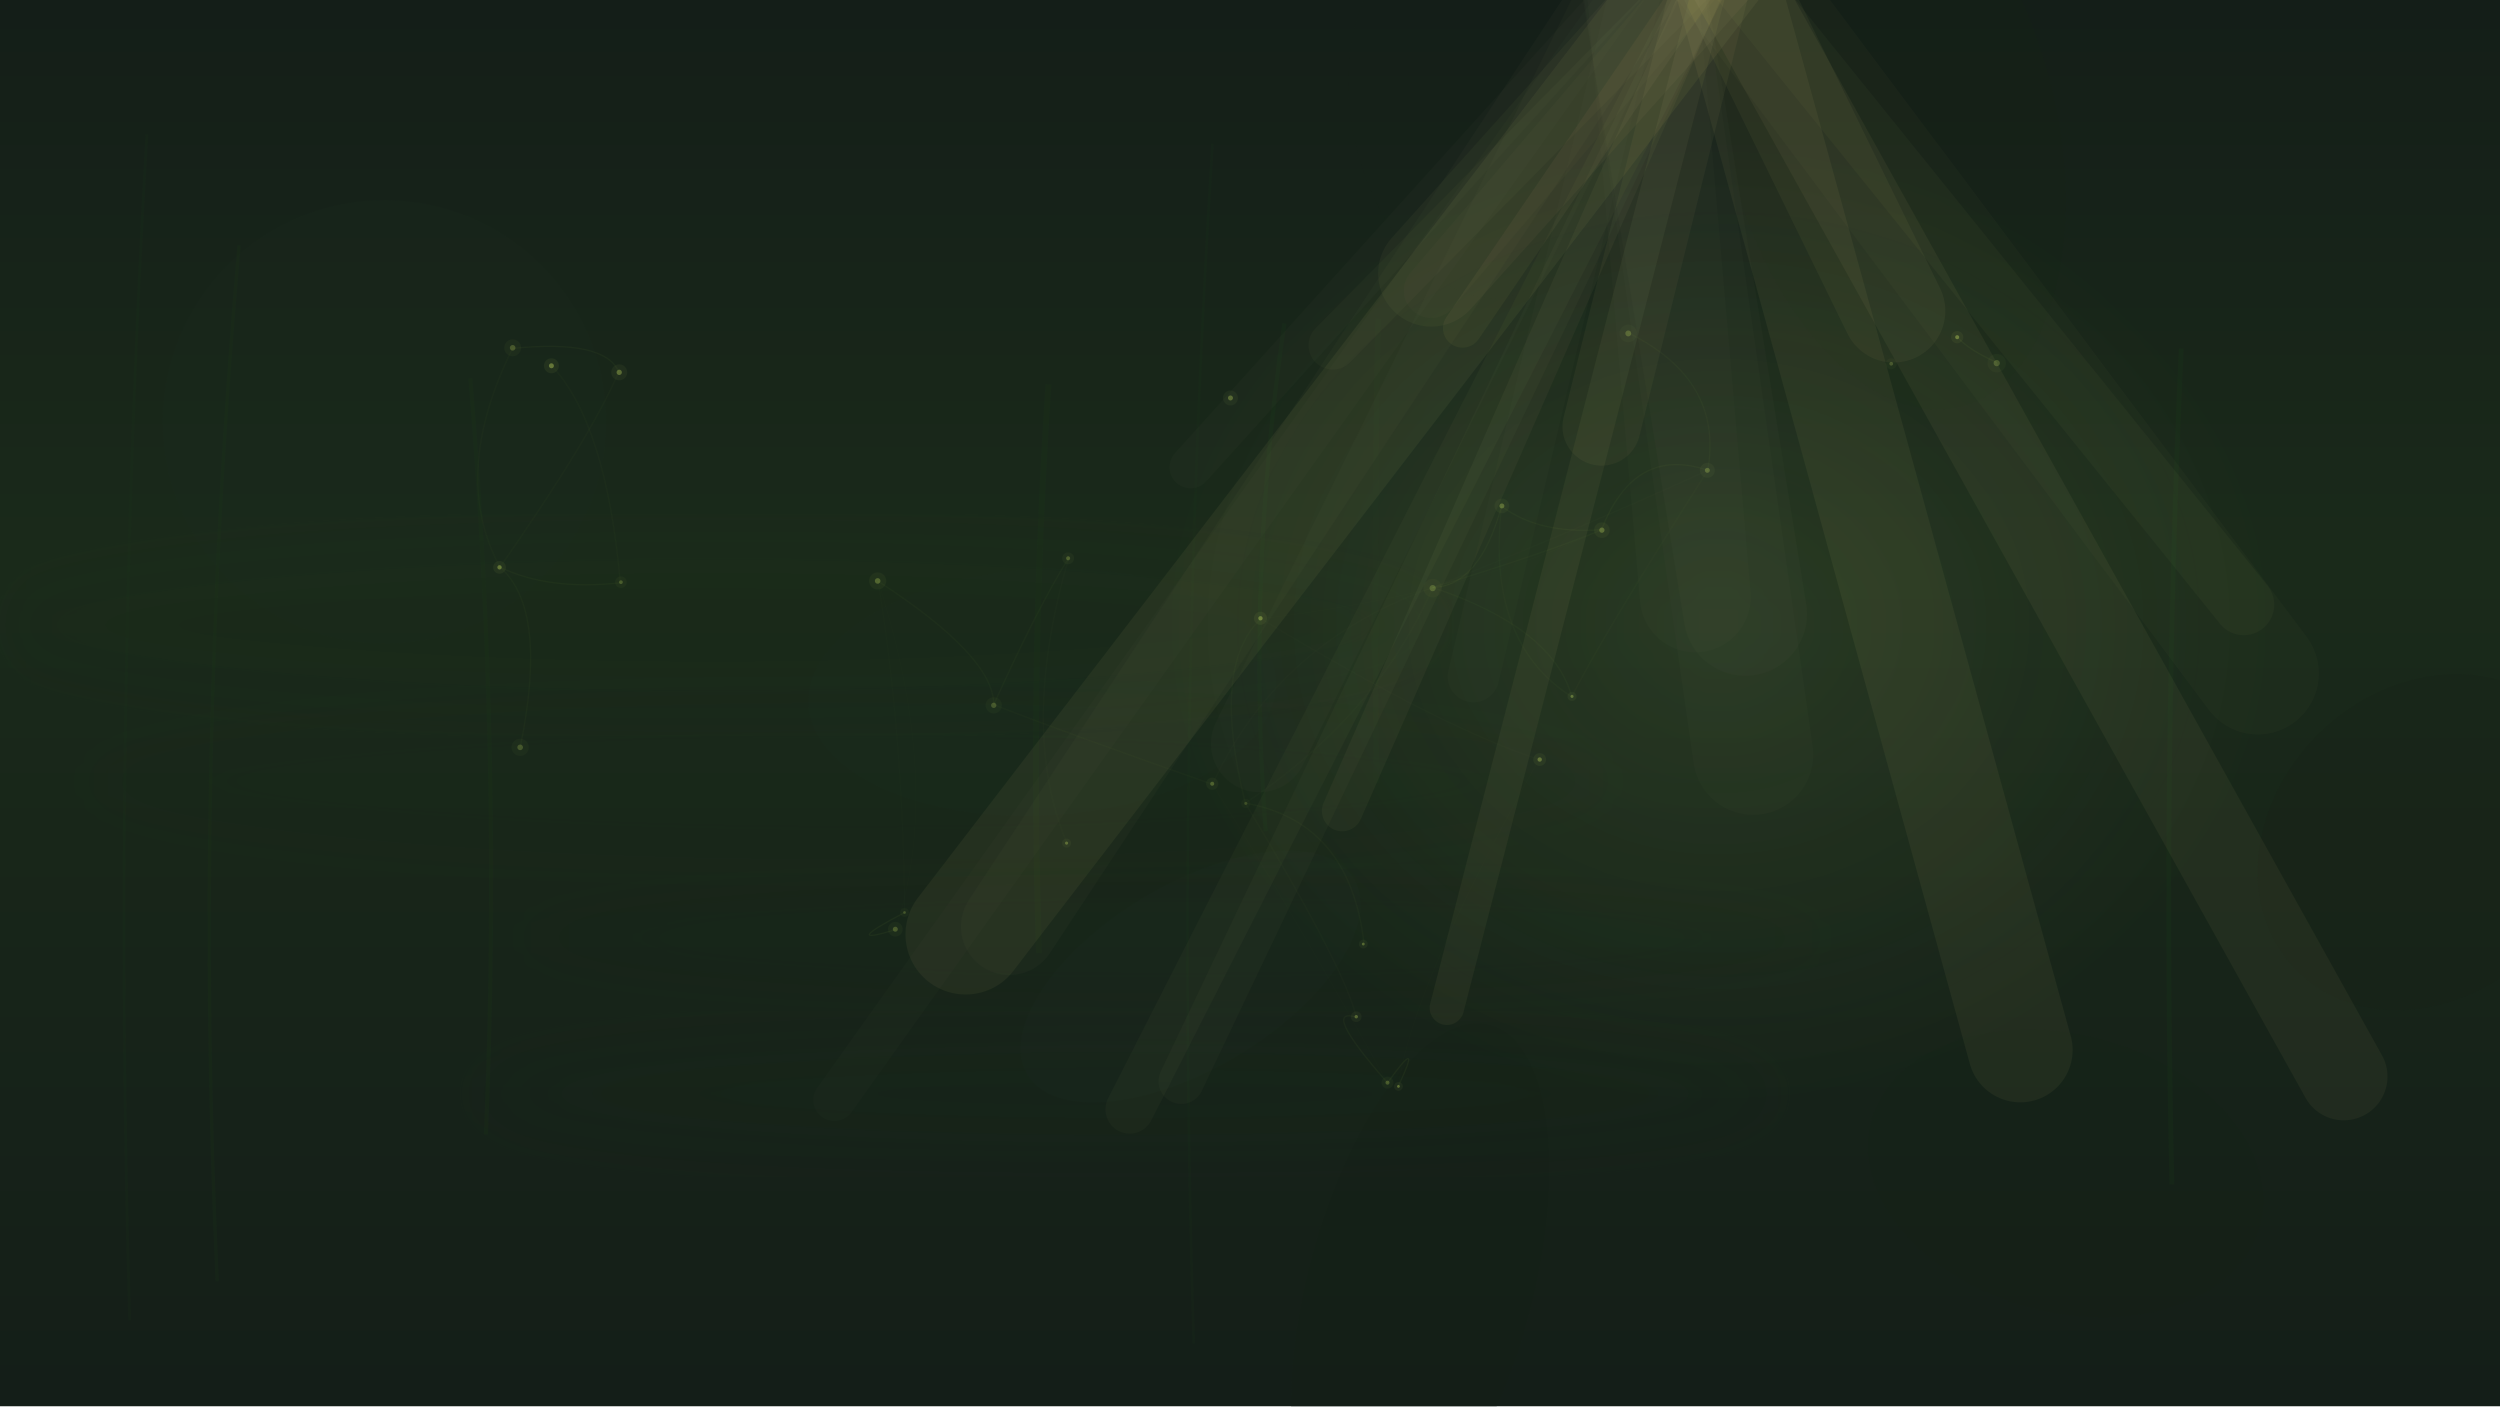
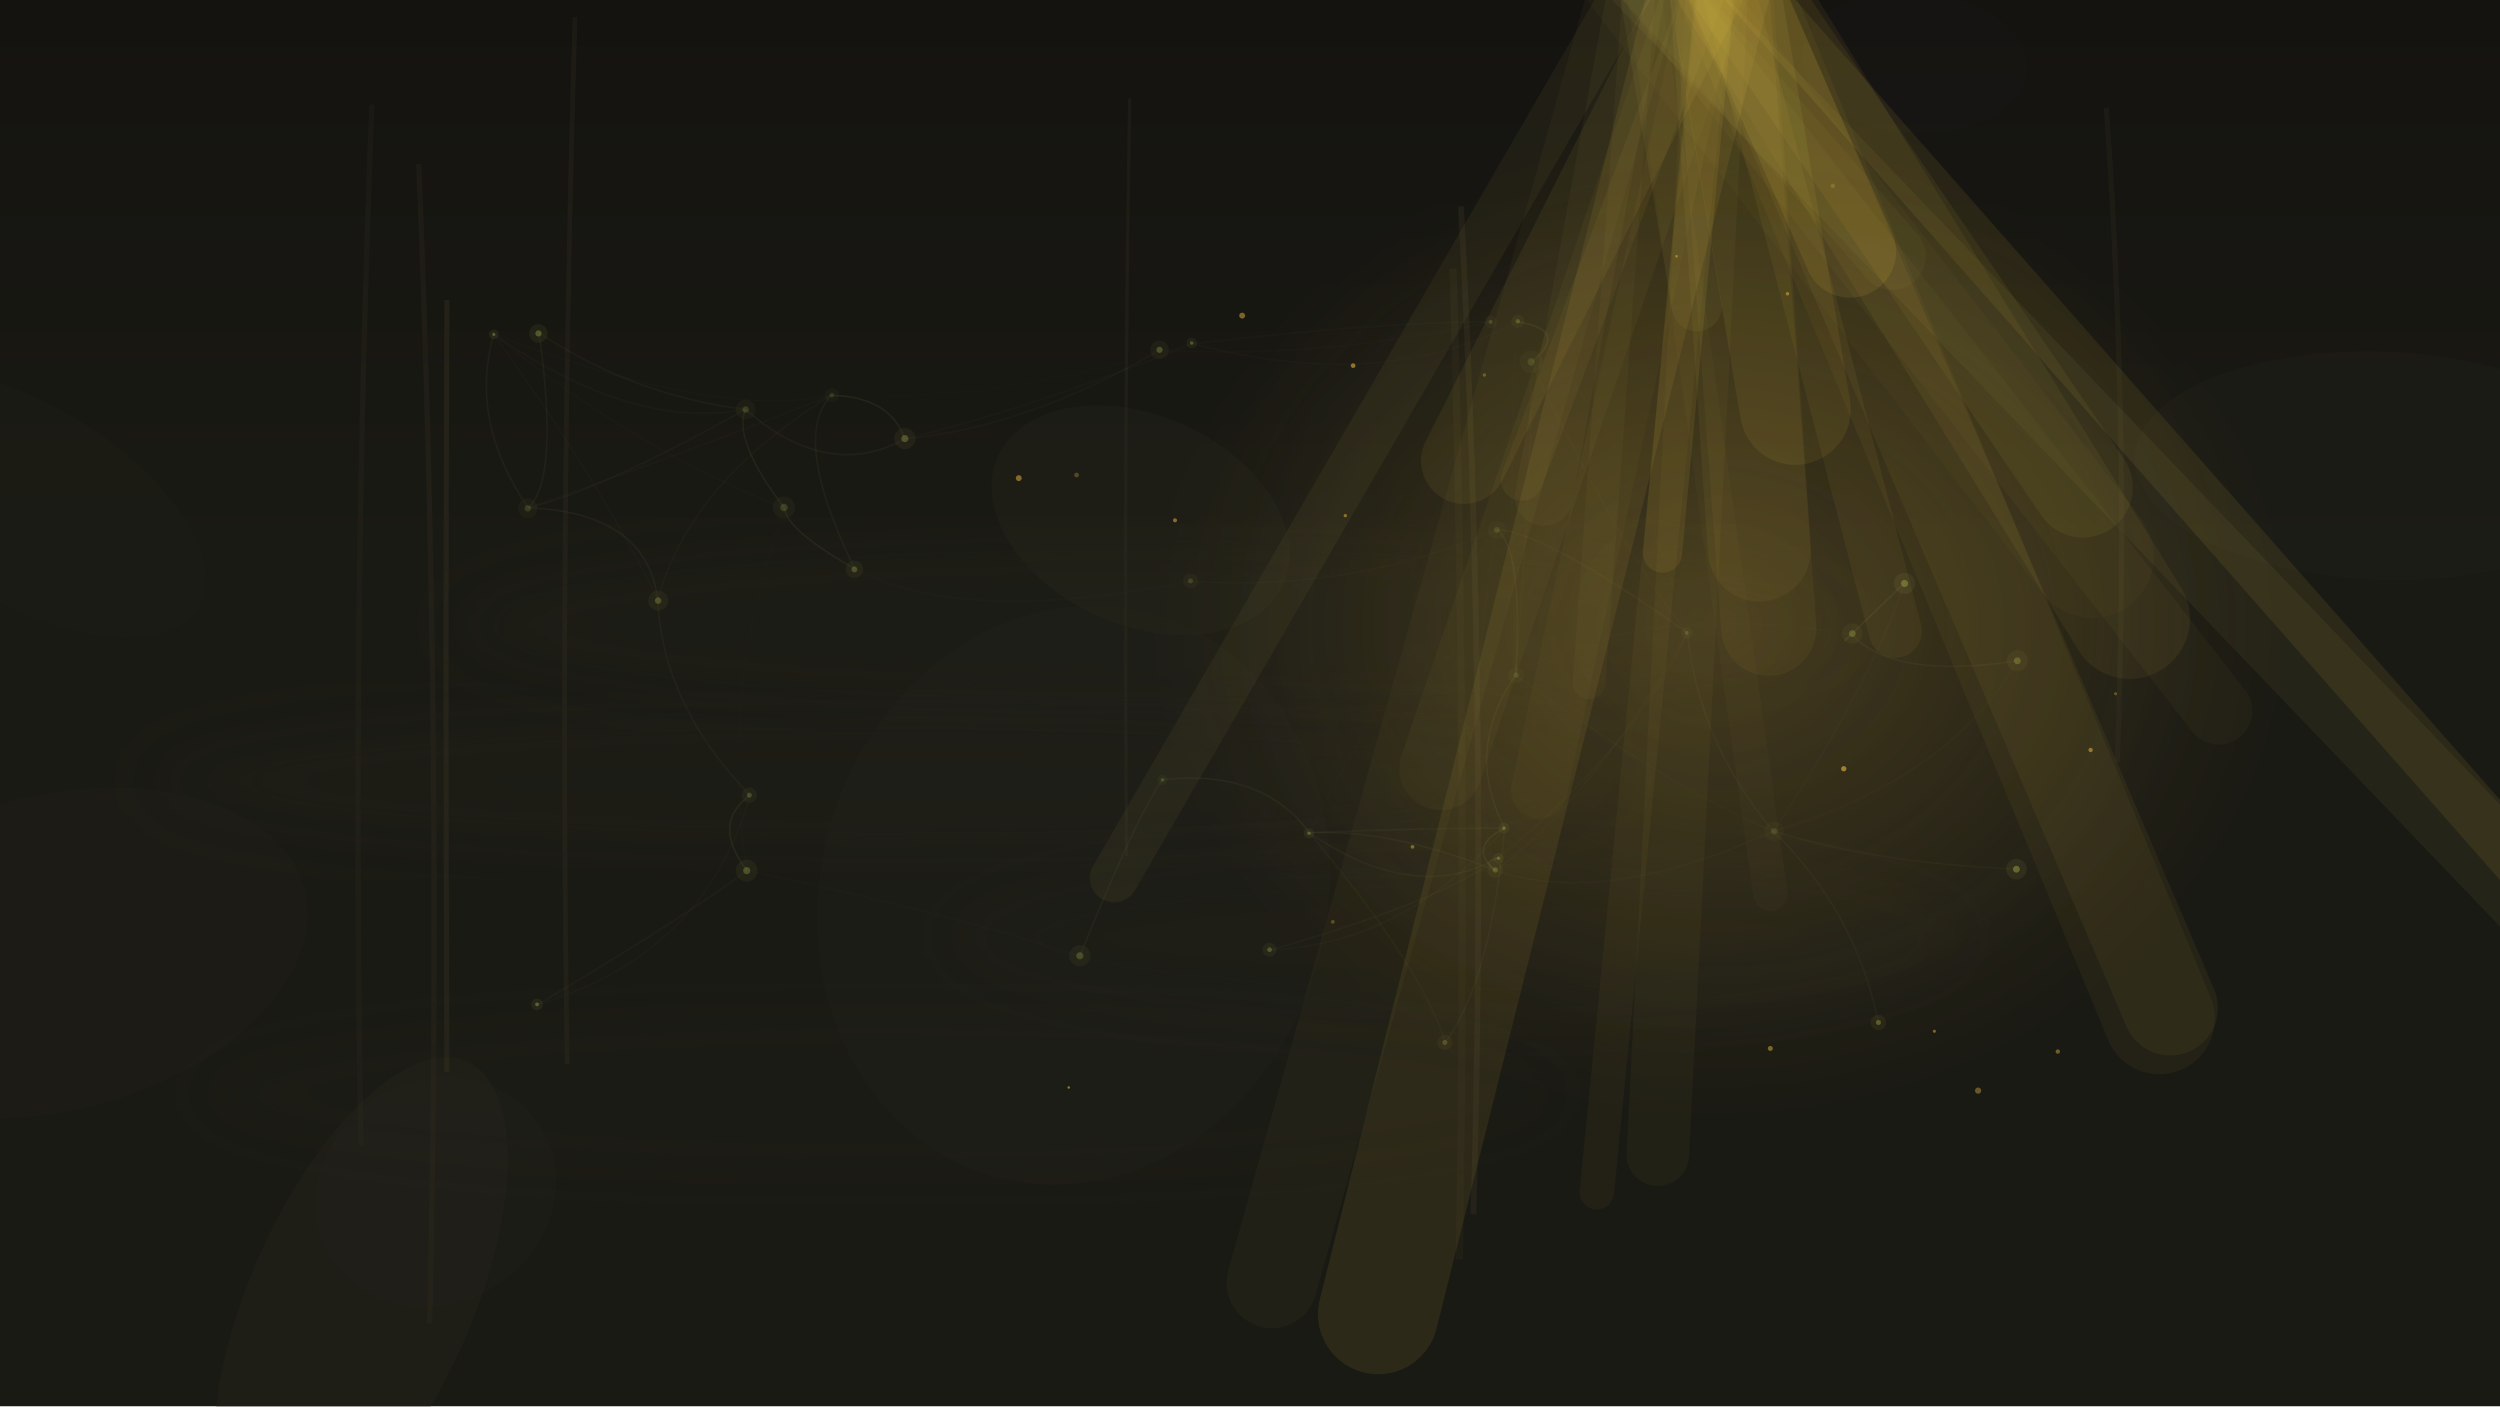
<svg xmlns="http://www.w3.org/2000/svg" viewBox="0 0 1600 900" width="1600" height="900">
  <defs>
    <linearGradient id="bg" x1="0" y1="0" x2="0" y2="1">
-       <stop offset="0%" stop-color="#141e18" />
-       <stop offset="40%" stop-color="#1a2a1a" />
-       <stop offset="100%" stop-color="#141e18" />
+       <stop offset="0%" stop-color="#141310" />
+       <stop offset="40%" stop-color="#1a1a14" />
+       <stop offset="100%" stop-color="#1a1a14" />
    </linearGradient>
    <radialGradient id="glow1" cx="50%" cy="50%" r="50%">
-       <stop offset="0%" stop-color="#c8e080" stop-opacity="0.15" />
-       <stop offset="100%" stop-color="#c8e080" stop-opacity="0" />
+       <stop offset="0%" stop-color="#e8d060" stop-opacity="0.25" />
+       <stop offset="100%" stop-color="#b89b3e" stop-opacity="0" />
    </radialGradient>
    <radialGradient id="glow2" cx="50%" cy="50%" r="50%">
-       <stop offset="0%" stop-color="#5ba8c8" stop-opacity="0.1" />
-       <stop offset="100%" stop-color="#5ba8c8" stop-opacity="0" />
+       <stop offset="0%" stop-color="#b89b3e" stop-opacity="0.2" />
+       <stop offset="100%" stop-color="#b89b3e" stop-opacity="0" />
+     </radialGradient>
+     <radialGradient id="glowGold" cx="50%" cy="50%" r="50%">
+       <stop offset="0%" stop-color="#e8b840" stop-opacity="0.3" />
+       <stop offset="100%" stop-color="#e8b840" stop-opacity="0" />
    </radialGradient>
    <filter id="blur1">
      <feGaussianBlur stdDeviation="3" />
    </filter>
    <filter id="blur2">
      <feGaussianBlur stdDeviation="8" />
    </filter>
    <filter id="blur3">
      <feGaussianBlur stdDeviation="20" />
    </filter>
  </defs>
  <rect width="1600" height="900" fill="url(#bg)" />
-   <ellipse cx="939" cy="77" rx="73" ry="116" fill="#142014" opacity="0.09" transform="rotate(346 939 77)" />
-   <ellipse cx="1210" cy="80" rx="106" ry="186" fill="#142014" opacity="0.11" transform="rotate(166 1210 80)" />
-   <ellipse cx="909" cy="823" rx="72" ry="173" fill="#142014" opacity="0.17" transform="rotate(15 909 823)" />
-   <ellipse cx="1322" cy="751" rx="89" ry="129" fill="#142014" opacity="0.12" transform="rotate(285 1322 751)" />
-   <ellipse cx="246" cy="270" rx="142" ry="142" fill="#1a2a1e" opacity="0.19" transform="rotate(321 246 270)" />
-   <ellipse cx="667" cy="443" rx="150" ry="79" fill="#1a2a1e" opacity="0.21" transform="rotate(177 667 443)" />
-   <ellipse cx="1553" cy="539" rx="98" ry="117" fill="#142014" opacity="0.23" transform="rotate(226 1553 539)" />
-   <ellipse cx="762" cy="625" rx="59" ry="122" fill="#1a2a1e" opacity="0.22" transform="rotate(59 762 625)" />
-   <path d="M94,86 Q72,466 83,845" stroke="#1a3a18" stroke-width="1.8" fill="none" opacity="0.12" />
-   <path d="M671,246 Q659,428 665,610" stroke="#1a3a18" stroke-width="3.8" fill="none" opacity="0.18" />
-   <path d="M822,207 Q798,370 810,532" stroke="#1a3a18" stroke-width="2.6" fill="none" opacity="0.21" />
-   <path d="M1396,223 Q1384,491 1390,758" stroke="#1a3a18" stroke-width="3.1" fill="none" opacity="0.20" />
-   <path d="M153,157 Q124,489 139,820" stroke="#1a3a18" stroke-width="2.1" fill="none" opacity="0.18" />
-   <path d="M776,92 Q752,476 764,860" stroke="#1a3a18" stroke-width="1.7" fill="none" opacity="0.12" />
-   <path d="M301,242 Q321,484 311,726" stroke="#1a3a18" stroke-width="2.6" fill="none" opacity="0.18" />
-   <path d="M882,204 Q879,353 881,501" stroke="#1a3a18" stroke-width="3.5" fill="none" opacity="0.11" />
-   <line x1="1100" y1="-30" x2="1436" y2="387" stroke="#e8d880" stroke-width="39" opacity="0.035" stroke-linecap="round" />
-   <line x1="1100" y1="-30" x2="1500" y2="689" stroke="#e8d880" stroke-width="56" opacity="0.051" stroke-linecap="round" />
-   <line x1="1100" y1="-30" x2="926" y2="645" stroke="#e8d880" stroke-width="22" opacity="0.053" stroke-linecap="round" />
-   <line x1="1100" y1="-30" x2="756" y2="692" stroke="#e8d880" stroke-width="29" opacity="0.029" stroke-linecap="round" />
-   <line x1="1100" y1="-30" x2="936" y2="210" stroke="#e8d880" stroke-width="25" opacity="0.048" stroke-linecap="round" />
-   <line x1="1100" y1="-30" x2="1212" y2="199" stroke="#e8d880" stroke-width="66" opacity="0.050" stroke-linecap="round" />
-   <line x1="1100" y1="-30" x2="916" y2="175" stroke="#e8d880" stroke-width="68" opacity="0.041" stroke-linecap="round" />
-   <line x1="1100" y1="-30" x2="916" y2="186" stroke="#e8d880" stroke-width="35" opacity="0.023" stroke-linecap="round" />
-   <line x1="1100" y1="-30" x2="1293" y2="672" stroke="#e8d880" stroke-width="67" opacity="0.057" stroke-linecap="round" />
-   <line x1="1100" y1="-30" x2="723" y2="710" stroke="#e8d880" stroke-width="31" opacity="0.034" stroke-linecap="round" />
-   <line x1="1100" y1="-30" x2="618" y2="598" stroke="#e8d880" stroke-width="77" opacity="0.058" stroke-linecap="round" />
-   <line x1="1100" y1="-30" x2="1025" y2="273" stroke="#e8d880" stroke-width="50" opacity="0.049" stroke-linecap="round" />
-   <line x1="1100" y1="-30" x2="859" y2="519" stroke="#e8d880" stroke-width="26" opacity="0.043" stroke-linecap="round" />
-   <line x1="1100" y1="-30" x2="853" y2="221" stroke="#e8d880" stroke-width="31" opacity="0.031" stroke-linecap="round" />
-   <line x1="1100" y1="-30" x2="1445" y2="431" stroke="#e8d880" stroke-width="78" opacity="0.024" stroke-linecap="round" />
-   <line x1="1050" y1="-20" x2="806" y2="476" stroke="#f0e8a0" stroke-width="62" opacity="0.017" stroke-linecap="round" />
-   <line x1="1050" y1="-20" x2="1122" y2="483" stroke="#f0e8a0" stroke-width="77" opacity="0.014" stroke-linecap="round" />
-   <line x1="1050" y1="-20" x2="943" y2="433" stroke="#f0e8a0" stroke-width="33" opacity="0.015" stroke-linecap="round" />
-   <line x1="1050" y1="-20" x2="534" y2="704" stroke="#f0e8a0" stroke-width="27" opacity="0.012" stroke-linecap="round" />
-   <line x1="1050" y1="-20" x2="646" y2="593" stroke="#f0e8a0" stroke-width="62" opacity="0.021" stroke-linecap="round" />
-   <line x1="1050" y1="-20" x2="762" y2="299" stroke="#f0e8a0" stroke-width="27" opacity="0.016" stroke-linecap="round" />
-   <line x1="1050" y1="-20" x2="1117" y2="393" stroke="#f0e8a0" stroke-width="79" opacity="0.019" stroke-linecap="round" />
-   <line x1="1050" y1="-20" x2="1085" y2="382" stroke="#f0e8a0" stroke-width="71" opacity="0.014" stroke-linecap="round" />
-   <ellipse cx="456" cy="400" rx="468" ry="59" fill="#1a3018" opacity="0.064" filter="url(#blur3)" />
-   <ellipse cx="543" cy="500" rx="500" ry="60" fill="#1a3018" opacity="0.035" filter="url(#blur3)" />
-   <ellipse cx="750" cy="600" rx="432" ry="43" fill="#1a3018" opacity="0.037" filter="url(#blur3)" />
-   <ellipse cx="720" cy="700" rx="418" ry="44" fill="#1a3018" opacity="0.076" filter="url(#blur3)" />
-   <path d="M1278,232 Q1260,224 1253,216" stroke="#a0c840" stroke-width="0.8" fill="none" opacity="0.053" />
-   <path d="M895,695 Q904,630 985,486" stroke="#a0c840" stroke-width="0.8" fill="none" opacity="0.005" />
-   <path d="M895,695 Q911,661 888,693" stroke="#a0c840" stroke-width="0.8" fill="none" opacity="0.058" />
-   <path d="M1025,339 Q1046,285 1093,301" stroke="#a0c840" stroke-width="0.8" fill="none" opacity="0.041" />
-   <path d="M1025,339 Q940,380 807,396" stroke="#a0c840" stroke-width="0.8" fill="none" opacity="0.006" />
-   <path d="M1025,339 Q995,352 917,376" stroke="#a0c840" stroke-width="0.8" fill="none" opacity="0.033" />
-   <path d="M1025,339 Q985,342 961,324" stroke="#a0c840" stroke-width="0.8" fill="none" opacity="0.044" />
-   <path d="M573,595 Q537,606 579,584" stroke="#a0c840" stroke-width="0.8" fill="none" opacity="0.057" />
-   <path d="M573,595 Q604,503 562,372" stroke="#a0c840" stroke-width="0.8" fill="none" opacity="0.006" />
-   <path d="M776,502 Q818,411 917,376" stroke="#a0c840" stroke-width="0.8" fill="none" opacity="0.015" />
-   <path d="M776,502 Q827,583 888,693" stroke="#a0c840" stroke-width="0.8" fill="none" opacity="0.007" />
-   <path d="M776,502 Q682,469 636,451" stroke="#a0c840" stroke-width="0.8" fill="none" opacity="0.024" />
-   <path d="M579,584 Q578,470 562,372" stroke="#a0c840" stroke-width="0.8" fill="none" opacity="0.009" />
-   <path d="M579,584 Q607,450 684,357" stroke="#a0c840" stroke-width="0.8" fill="none" opacity="0.000" />
-   <path d="M797,514 Q775,426 807,396" stroke="#a0c840" stroke-width="0.8" fill="none" opacity="0.031" />
-   <path d="M797,514 Q881,458 917,376" stroke="#a0c840" stroke-width="0.8" fill="none" opacity="0.016" />
-   <path d="M797,514 Q861,620 868,651" stroke="#a0c840" stroke-width="0.8" fill="none" opacity="0.023" />
-   <path d="M797,514 Q864,526 873,604" stroke="#a0c840" stroke-width="0.8" fill="none" opacity="0.032" />
-   <path d="M353,234 Q388,271 397,373" stroke="#a0c840" stroke-width="0.8" fill="none" opacity="0.025" />
-   <path d="M683,540 Q652,467 684,357" stroke="#a0c840" stroke-width="0.8" fill="none" opacity="0.016" />
-   <path d="M396,238 Q395,337 333,478" stroke="#a0c840" stroke-width="0.8" fill="none" opacity="0.000" />
-   <path d="M396,238 Q387,217 328,223" stroke="#a0c840" stroke-width="0.8" fill="none" opacity="0.043" />
-   <path d="M396,238 Q378,280 320,363" stroke="#a0c840" stroke-width="0.8" fill="none" opacity="0.025" />
-   <path d="M1093,301 Q1023,411 1006,446" stroke="#a0c840" stroke-width="0.8" fill="none" opacity="0.020" />
-   <path d="M1093,301 Q1012,338 917,376" stroke="#a0c840" stroke-width="0.8" fill="none" opacity="0.014" />
-   <path d="M1093,301 Q1103,243 1042,213" stroke="#a0c840" stroke-width="0.8" fill="none" opacity="0.036" />
-   <path d="M562,372 Q458,393 320,363" stroke="#a0c840" stroke-width="0.8" fill="none" opacity="0.002" />
-   <path d="M562,372 Q636,420 636,451" stroke="#a0c840" stroke-width="0.8" fill="none" opacity="0.034" />
-   <path d="M684,357 Q664,389 636,451" stroke="#a0c840" stroke-width="0.8" fill="none" opacity="0.035" />
-   <path d="M333,478 Q351,390 320,363" stroke="#a0c840" stroke-width="0.8" fill="none" opacity="0.032" />
-   <path d="M1006,446 Q994,402 917,376" stroke="#a0c840" stroke-width="0.8" fill="none" opacity="0.033" />
-   <path d="M1006,446 Q951,411 961,324" stroke="#a0c840" stroke-width="0.8" fill="none" opacity="0.029" />
-   <path d="M1006,446 Q914,579 868,651" stroke="#a0c840" stroke-width="0.8" fill="none" opacity="0.001" />
-   <path d="M985,486 Q925,467 807,396" stroke="#a0c840" stroke-width="0.8" fill="none" opacity="0.012" />
-   <path d="M917,376 Q947,375 961,324" stroke="#a0c840" stroke-width="0.8" fill="none" opacity="0.043" />
-   <path d="M328,223 Q288,304 320,363" stroke="#a0c840" stroke-width="0.8" fill="none" opacity="0.026" />
-   <path d="M397,373 Q351,378 320,363" stroke="#a0c840" stroke-width="0.8" fill="none" opacity="0.041" />
-   <path d="M868,651 Q845,644 888,693" stroke="#a0c840" stroke-width="0.8" fill="none" opacity="0.049" />
-   <circle cx="1277.9" cy="232.4" r="2.0" fill="#c8e060" opacity="0.23" />
-   <circle cx="1277.9" cy="232.4" r="5.9" fill="#c8e060" opacity="0.035" />
-   <circle cx="895.0" cy="695.3" r="0.9" fill="#c8e060" opacity="0.36" />
-   <circle cx="895.0" cy="695.3" r="2.8" fill="#c8e060" opacity="0.054" />
-   <circle cx="1025.2" cy="339.3" r="1.7" fill="#c8e060" opacity="0.30" />
-   <circle cx="1025.2" cy="339.3" r="5.0" fill="#c8e060" opacity="0.044" />
-   <circle cx="573.0" cy="594.7" r="1.6" fill="#c8e060" opacity="0.25" />
-   <circle cx="573.0" cy="594.7" r="4.7" fill="#c8e060" opacity="0.038" />
-   <circle cx="775.8" cy="501.6" r="1.3" fill="#c8e060" opacity="0.27" />
-   <circle cx="775.8" cy="501.6" r="3.9" fill="#c8e060" opacity="0.041" />
-   <circle cx="578.9" cy="584.0" r="0.9" fill="#c8e060" opacity="0.21" />
-   <circle cx="578.9" cy="584.0" r="2.8" fill="#c8e060" opacity="0.032" />
-   <circle cx="797.3" cy="514.2" r="1.0" fill="#c8e060" opacity="0.17" />
-   <circle cx="797.3" cy="514.2" r="2.9" fill="#c8e060" opacity="0.026" />
-   <circle cx="352.9" cy="234.1" r="1.6" fill="#c8e060" opacity="0.39" />
-   <circle cx="352.9" cy="234.1" r="4.8" fill="#c8e060" opacity="0.059" />
-   <circle cx="682.6" cy="539.6" r="1.0" fill="#c8e060" opacity="0.31" />
-   <circle cx="682.6" cy="539.6" r="2.9" fill="#c8e060" opacity="0.046" />
-   <circle cx="396.3" cy="238.3" r="1.7" fill="#c8e060" opacity="0.34" />
-   <circle cx="396.3" cy="238.3" r="5.1" fill="#c8e060" opacity="0.051" />
-   <circle cx="1092.7" cy="301.0" r="1.6" fill="#c8e060" opacity="0.27" />
-   <circle cx="1092.7" cy="301.0" r="4.8" fill="#c8e060" opacity="0.041" />
-   <circle cx="561.7" cy="371.8" r="1.8" fill="#c8e060" opacity="0.29" />
-   <circle cx="561.7" cy="371.8" r="5.5" fill="#c8e060" opacity="0.043" />
-   <circle cx="1252.6" cy="215.8" r="1.3" fill="#c8e060" opacity="0.38" />
-   <circle cx="1252.6" cy="215.8" r="3.9" fill="#c8e060" opacity="0.057" />
-   <circle cx="683.6" cy="357.3" r="1.3" fill="#c8e060" opacity="0.26" />
-   <circle cx="683.6" cy="357.3" r="3.8" fill="#c8e060" opacity="0.040" />
-   <circle cx="332.9" cy="478.3" r="1.8" fill="#c8e060" opacity="0.23" />
-   <circle cx="332.9" cy="478.3" r="5.5" fill="#c8e060" opacity="0.034" />
-   <circle cx="1006.1" cy="445.7" r="1.0" fill="#c8e060" opacity="0.33" />
-   <circle cx="1006.1" cy="445.7" r="2.9" fill="#c8e060" opacity="0.049" />
-   <circle cx="787.5" cy="254.7" r="1.6" fill="#c8e060" opacity="0.32" />
-   <circle cx="787.5" cy="254.7" r="4.8" fill="#c8e060" opacity="0.047" />
-   <circle cx="985.4" cy="486.1" r="1.4" fill="#c8e060" opacity="0.36" />
-   <circle cx="985.4" cy="486.1" r="4.1" fill="#c8e060" opacity="0.055" />
-   <circle cx="806.7" cy="395.7" r="1.4" fill="#c8e060" opacity="0.39" />
-   <circle cx="806.7" cy="395.7" r="4.2" fill="#c8e060" opacity="0.059" />
-   <circle cx="916.9" cy="376.4" r="2.0" fill="#c8e060" opacity="0.23" />
-   <circle cx="916.9" cy="376.4" r="5.9" fill="#c8e060" opacity="0.035" />
-   <circle cx="328.1" cy="222.6" r="1.8" fill="#c8e060" opacity="0.24" />
-   <circle cx="328.1" cy="222.6" r="5.4" fill="#c8e060" opacity="0.036" />
-   <circle cx="1042.1" cy="213.4" r="1.9" fill="#c8e060" opacity="0.24" />
-   <circle cx="1042.1" cy="213.4" r="5.6" fill="#c8e060" opacity="0.035" />
-   <circle cx="397.4" cy="372.6" r="1.2" fill="#c8e060" opacity="0.24" />
-   <circle cx="397.4" cy="372.6" r="3.7" fill="#c8e060" opacity="0.036" />
-   <circle cx="961.2" cy="323.8" r="1.6" fill="#c8e060" opacity="0.30" />
-   <circle cx="961.2" cy="323.8" r="4.7" fill="#c8e060" opacity="0.045" />
-   <circle cx="1210.4" cy="232.8" r="1.2" fill="#c8e060" opacity="0.23" />
-   <circle cx="1210.4" cy="232.8" r="3.5" fill="#c8e060" opacity="0.035" />
-   <circle cx="319.7" cy="363.1" r="1.4" fill="#c8e060" opacity="0.37" />
-   <circle cx="319.7" cy="363.1" r="4.1" fill="#c8e060" opacity="0.055" />
-   <circle cx="868.0" cy="650.7" r="1.1" fill="#c8e060" opacity="0.32" />
-   <circle cx="868.0" cy="650.7" r="3.4" fill="#c8e060" opacity="0.049" />
-   <circle cx="888.0" cy="692.9" r="1.3" fill="#c8e060" opacity="0.25" />
-   <circle cx="888.0" cy="692.9" r="3.8" fill="#c8e060" opacity="0.037" />
-   <circle cx="872.5" cy="604.2" r="0.9" fill="#c8e060" opacity="0.32" />
-   <circle cx="872.5" cy="604.2" r="2.8" fill="#c8e060" opacity="0.048" />
-   <circle cx="636.0" cy="451.4" r="1.7" fill="#c8e060" opacity="0.23" />
-   <circle cx="636.0" cy="451.4" r="5.2" fill="#c8e060" opacity="0.035" />
-   <ellipse cx="1100" cy="400" rx="350" ry="300" fill="url(#glow1)" filter="url(#blur3)" opacity="0.6" />
+   <ellipse cx="1524" cy="298" rx="158" ry="73" fill="#22201a" opacity="0.27" transform="rotate(2 1524 298)" />
+   <ellipse cx="16" cy="322" rx="129" ry="63" fill="#28261e" opacity="0.14" transform="rotate(211 16 322)" />
+   <ellipse cx="1225" cy="40" rx="45" ry="72" fill="#22201a" opacity="0.14" transform="rotate(94 1225 40)" />
+   <ellipse cx="279" cy="763" rx="79" ry="71" fill="#22201a" opacity="0.27" transform="rotate(328 279 763)" />
+   <ellipse cx="34" cy="610" rx="101" ry="166" fill="#22201a" opacity="0.17" transform="rotate(76 34 610)" />
+   <ellipse cx="730" cy="333" rx="100" ry="67" fill="#28261e" opacity="0.28" transform="rotate(24 730 333)" />
+   <ellipse cx="231" cy="832" rx="167" ry="71" fill="#28261e" opacity="0.24" transform="rotate(114 231 832)" />
+   <ellipse cx="687" cy="573" rx="187" ry="162" fill="#22201a" opacity="0.27" transform="rotate(106 687 573)" />
+   <path d="M238,67 Q225,400 231,733" stroke="#3a3422" stroke-width="3.3" fill="none" opacity="0.18" />
+   <path d="M935,132 Q952,455 943,777" stroke="#3a3422" stroke-width="3.7" fill="none" opacity="0.31" />
+   <path d="M268,105 Q283,476 275,847" stroke="#3a3422" stroke-width="3.3" fill="none" opacity="0.22" />
+   <path d="M286,192 Q285,439 286,686" stroke="#3a3422" stroke-width="3.2" fill="none" opacity="0.34" />
+   <path d="M930,172 Q939,489 934,806" stroke="#3a3422" stroke-width="4.6" fill="none" opacity="0.19" />
+   <path d="M723,63 Q719,306 721,548" stroke="#3a3422" stroke-width="2.1" fill="none" opacity="0.23" />
+   <path d="M1348,69 Q1363,278 1355,488" stroke="#3a3422" stroke-width="3.3" fill="none" opacity="0.21" />
+   <path d="M368,11 Q358,346 363,681" stroke="#3a3422" stroke-width="3.0" fill="none" opacity="0.24" />
+   <line x1="1100" y1="-30" x2="985" y2="506" stroke="#e8c040" stroke-width="36" opacity="0.037" stroke-linecap="round" />
+   <line x1="1100" y1="-30" x2="1064" y2="354" stroke="#e8c040" stroke-width="25" opacity="0.098" stroke-linecap="round" />
+   <line x1="1100" y1="-30" x2="922" y2="492" stroke="#e8c040" stroke-width="53" opacity="0.040" stroke-linecap="round" />
+   <line x1="1100" y1="-30" x2="974" y2="307" stroke="#e8c040" stroke-width="27" opacity="0.060" stroke-linecap="round" />
+   <line x1="1100" y1="-30" x2="1132" y2="402" stroke="#e8c040" stroke-width="61" opacity="0.053" stroke-linecap="round" />
+   <line x1="1100" y1="-30" x2="1382" y2="652" stroke="#e8c040" stroke-width="71" opacity="0.048" stroke-linecap="round" />
+   <line x1="1100" y1="-30" x2="1149" y2="262" stroke="#e8c040" stroke-width="71" opacity="0.085" stroke-linecap="round" />
+   <line x1="1100" y1="-30" x2="1126" y2="352" stroke="#e8c040" stroke-width="66" opacity="0.055" stroke-linecap="round" />
+   <line x1="1100" y1="-30" x2="882" y2="841" stroke="#e8c040" stroke-width="77" opacity="0.093" stroke-linecap="round" />
+   <line x1="1100" y1="-30" x2="1184" y2="161" stroke="#e8c040" stroke-width="59" opacity="0.104" stroke-linecap="round" />
+   <line x1="1100" y1="-30" x2="1633" y2="575" stroke="#e8c040" stroke-width="34" opacity="0.086" stroke-linecap="round" />
+   <line x1="1100" y1="-30" x2="937" y2="295" stroke="#e8c040" stroke-width="55" opacity="0.074" stroke-linecap="round" />
+   <line x1="1100" y1="-30" x2="1061" y2="739" stroke="#e8c040" stroke-width="40" opacity="0.041" stroke-linecap="round" />
+   <line x1="1100" y1="-30" x2="1363" y2="396" stroke="#e8c040" stroke-width="77" opacity="0.064" stroke-linecap="round" />
+   <line x1="1100" y1="-30" x2="1022" y2="763" stroke="#e8c040" stroke-width="22" opacity="0.045" stroke-linecap="round" />
+   <line x1="1100" y1="-30" x2="1333" y2="312" stroke="#e8c040" stroke-width="64" opacity="0.070" stroke-linecap="round" />
+   <line x1="1100" y1="-30" x2="1213" y2="404" stroke="#e8c040" stroke-width="34" opacity="0.065" stroke-linecap="round" />
+   <line x1="1100" y1="-30" x2="1389" y2="645" stroke="#e8c040" stroke-width="61" opacity="0.056" stroke-linecap="round" />
+   <line x1="1050" y1="-20" x2="1133" y2="572" stroke="#f0d860" stroke-width="22" opacity="0.026" stroke-linecap="round" />
+   <line x1="1050" y1="-20" x2="1670" y2="627" stroke="#f0d860" stroke-width="54" opacity="0.052" stroke-linecap="round" />
+   <line x1="1050" y1="-20" x2="1420" y2="455" stroke="#f0d860" stroke-width="43" opacity="0.035" stroke-linecap="round" />
+   <line x1="1050" y1="-20" x2="1211" y2="164" stroke="#f0d860" stroke-width="43" opacity="0.039" stroke-linecap="round" />
+   <line x1="1050" y1="-20" x2="814" y2="821" stroke="#f0d860" stroke-width="58" opacity="0.032" stroke-linecap="round" />
+   <line x1="1050" y1="-20" x2="713" y2="562" stroke="#f0d860" stroke-width="31" opacity="0.053" stroke-linecap="round" />
+   <line x1="1050" y1="-20" x2="1086" y2="196" stroke="#f0d860" stroke-width="32" opacity="0.056" stroke-linecap="round" />
+   <line x1="1050" y1="-20" x2="988" y2="318" stroke="#f0d860" stroke-width="37" opacity="0.041" stroke-linecap="round" />
+   <line x1="1050" y1="-20" x2="1017" y2="437" stroke="#f0d860" stroke-width="21" opacity="0.033" stroke-linecap="round" />
+   <line x1="1050" y1="-20" x2="1339" y2="356" stroke="#f0d860" stroke-width="79" opacity="0.025" stroke-linecap="round" />
+   <ellipse cx="735" cy="400" rx="449" ry="56" fill="#302e22" opacity="0.113" filter="url(#blur3)" />
+   <ellipse cx="565" cy="500" rx="474" ry="52" fill="#302e22" opacity="0.107" filter="url(#blur3)" />
+   <ellipse cx="932" cy="600" rx="332" ry="63" fill="#302e22" opacity="0.072" filter="url(#blur3)" />
+   <ellipse cx="562" cy="700" rx="443" ry="58" fill="#302e22" opacity="0.064" filter="url(#blur3)" />
+   <path d="M1291,423 Q1214,525 1202,654" stroke="#9a9850" stroke-width="1" fill="none" opacity="0.001" />
+   <path d="M1291,423 Q1247,499 1135,532" stroke="#9a9850" stroke-width="1" fill="none" opacity="0.029" />
+   <path d="M1291,423 Q1212,435 1185,406" stroke="#9a9850" stroke-width="1" fill="none" opacity="0.069" />
+   <path d="M547,364 Q616,401 762,372" stroke="#9a9850" stroke-width="1" fill="none" opacity="0.017" />
+   <path d="M547,364 Q607,452 744,499" stroke="#9a9850" stroke-width="1" fill="none" opacity="0.005" />
+   <path d="M547,364 Q503,339 502,325" stroke="#9a9850" stroke-width="1" fill="none" opacity="0.091" />
+   <path d="M547,364 Q506,280 532,253" stroke="#9a9850" stroke-width="1" fill="none" opacity="0.066" />
+   <path d="M763,220 Q661,261 579,281" stroke="#9a9850" stroke-width="1" fill="none" opacity="0.027" />
+   <path d="M763,220 Q885,252 971,206" stroke="#9a9850" stroke-width="1" fill="none" opacity="0.020" />
+   <path d="M763,220 Q633,259 532,253" stroke="#9a9850" stroke-width="1" fill="none" opacity="0.008" />
+   <path d="M763,220 Q882,206 954,206" stroke="#9a9850" stroke-width="1" fill="none" opacity="0.028" />
+   <path d="M1219,373 Q1196,440 1135,532" stroke="#9a9850" stroke-width="1" fill="none" opacity="0.034" />
+   <path d="M1219,373 Q1167,423 1185,406" stroke="#9a9850" stroke-width="1" fill="none" opacity="0.098" />
+   <path d="M691,612 Q614,586 478,557" stroke="#9a9850" stroke-width="1" fill="none" opacity="0.014" />
+   <path d="M691,612 Q728,521 744,499" stroke="#9a9850" stroke-width="1" fill="none" opacity="0.060" />
+   <path d="M480,509 Q451,611 344,643" stroke="#9a9850" stroke-width="1" fill="none" opacity="0.028" />
+   <path d="M480,509 Q424,451 421,384" stroke="#9a9850" stroke-width="1" fill="none" opacity="0.054" />
+   <path d="M480,509 Q530,389 579,281" stroke="#9a9850" stroke-width="1" fill="none" opacity="0.000" />
+   <path d="M480,509 Q455,527 478,557" stroke="#9a9850" stroke-width="1" fill="none" opacity="0.097" />
+   <path d="M959,549 Q905,579 838,533" stroke="#9a9850" stroke-width="1" fill="none" opacity="0.061" />
+   <path d="M959,549 Q1048,476 1080,405" stroke="#9a9850" stroke-width="1" fill="none" opacity="0.030" />
+   <path d="M959,549 Q948,551 957,557" stroke="#9a9850" stroke-width="1" fill="none" opacity="0.116" />
+   <path d="M959,549 Q922,577 813,608" stroke="#9a9850" stroke-width="1" fill="none" opacity="0.044" />
+   <path d="M344,643 Q443,584 478,557" stroke="#9a9850" stroke-width="1" fill="none" opacity="0.044" />
+   <path d="M838,533 Q888,530 957,557" stroke="#9a9850" stroke-width="1" fill="none" opacity="0.062" />
+   <path d="M838,533 Q905,530 963,530" stroke="#9a9850" stroke-width="1" fill="none" opacity="0.060" />
+   <path d="M838,533 Q808,492 744,499" stroke="#9a9850" stroke-width="1" fill="none" opacity="0.072" />
+   <path d="M838,533 Q910,619 925,667" stroke="#9a9850" stroke-width="1" fill="none" opacity="0.043" />
+   <path d="M838,533 Q890,430 958,339" stroke="#9a9850" stroke-width="1" fill="none" opacity="0.010" />
+   <path d="M1202,654 Q1188,584 1135,532" stroke="#9a9850" stroke-width="1" fill="none" opacity="0.053" />
+   <path d="M1202,654 Q1233,496 1185,406" stroke="#9a9850" stroke-width="1" fill="none" opacity="0.000" />
+   <path d="M421,384 Q414,328 338,325" stroke="#9a9850" stroke-width="1" fill="none" opacity="0.071" />
+   <path d="M421,384 Q385,310 316,214" stroke="#9a9850" stroke-width="1" fill="none" opacity="0.024" />
+   <path d="M421,384 Q441,309 532,253" stroke="#9a9850" stroke-width="1" fill="none" opacity="0.037" />
+   <path d="M1080,405 Q1016,515 957,557" stroke="#9a9850" stroke-width="1" fill="none" opacity="0.026" />
+   <path d="M1080,405 Q1042,268 971,206" stroke="#9a9850" stroke-width="1" fill="none" opacity="0.011" />
+   <path d="M1080,405 Q1038,354 980,232" stroke="#9a9850" stroke-width="1" fill="none" opacity="0.024" />
+   <path d="M1080,405 Q1087,475 1135,532" stroke="#9a9850" stroke-width="1" fill="none" opacity="0.053" />
+   <path d="M1080,405 Q988,340 958,339" stroke="#9a9850" stroke-width="1" fill="none" opacity="0.054" />
+   <path d="M345,213 Q358,307 338,325" stroke="#9a9850" stroke-width="1" fill="none" opacity="0.066" />
+   <path d="M345,213 Q495,277 579,281" stroke="#9a9850" stroke-width="1" fill="none" opacity="0.003" />
+   <path d="M345,213 Q405,253 477,262" stroke="#9a9850" stroke-width="1" fill="none" opacity="0.052" />
+   <path d="M762,372 Q866,379 958,339" stroke="#9a9850" stroke-width="1" fill="none" opacity="0.025" />
+   <path d="M338,325 Q384,314 477,262" stroke="#9a9850" stroke-width="1" fill="none" opacity="0.046" />
+   <path d="M338,325 Q300,269 316,214" stroke="#9a9850" stroke-width="1" fill="none" opacity="0.066" />
+   <path d="M338,325 Q457,283 532,253" stroke="#9a9850" stroke-width="1" fill="none" opacity="0.020" />
+   <path d="M970,432 Q965,293 971,206" stroke="#9a9850" stroke-width="1" fill="none" opacity="0.011" />
+   <path d="M970,432 Q937,480 963,530" stroke="#9a9850" stroke-width="1" fill="none" opacity="0.073" />
+   <path d="M970,432 Q980,309 980,232" stroke="#9a9850" stroke-width="1" fill="none" opacity="0.024" />
+   <path d="M970,432 Q1073,507 1135,532" stroke="#9a9850" stroke-width="1" fill="none" opacity="0.027" />
+   <path d="M970,432 Q930,550 813,608" stroke="#9a9850" stroke-width="1" fill="none" opacity="0.007" />
+   <path d="M970,432 Q975,352 958,339" stroke="#9a9850" stroke-width="1" fill="none" opacity="0.075" />
+   <path d="M970,432 Q1048,384 1185,406" stroke="#9a9850" stroke-width="1" fill="none" opacity="0.016" />
+   <path d="M957,557 Q939,542 963,530" stroke="#9a9850" stroke-width="1" fill="none" opacity="0.107" />
+   <path d="M957,557 Q1027,581 1135,532" stroke="#9a9850" stroke-width="1" fill="none" opacity="0.034" />
+   <path d="M957,557 Q934,471 958,339" stroke="#9a9850" stroke-width="1" fill="none" opacity="0.016" />
+   <path d="M579,281 Q530,308 477,262" stroke="#9a9850" stroke-width="1" fill="none" opacity="0.070" />
+   <path d="M579,281 Q659,273 742,224" stroke="#9a9850" stroke-width="1" fill="none" opacity="0.037" />
+   <path d="M579,281 Q570,254 532,253" stroke="#9a9850" stroke-width="1" fill="none" opacity="0.094" />
+   <path d="M477,262 Q469,282 502,325" stroke="#9a9850" stroke-width="1" fill="none" opacity="0.088" />
+   <path d="M477,262 Q406,276 316,214" stroke="#9a9850" stroke-width="1" fill="none" opacity="0.039" />
+   <path d="M971,206 Q1005,211 980,232" stroke="#9a9850" stroke-width="1" fill="none" opacity="0.107" />
+   <path d="M478,557 Q460,443 502,325" stroke="#9a9850" stroke-width="1" fill="none" opacity="0.008" />
+   <path d="M742,224 Q844,230 954,206" stroke="#9a9850" stroke-width="1" fill="none" opacity="0.018" />
+   <path d="M963,530 Q899,604 813,608" stroke="#9a9850" stroke-width="1" fill="none" opacity="0.039" />
+   <path d="M963,530 Q954,628 925,667" stroke="#9a9850" stroke-width="1" fill="none" opacity="0.052" />
+   <path d="M502,325 Q408,289 316,214" stroke="#9a9850" stroke-width="1" fill="none" opacity="0.016" />
+   <path d="M316,214 Q459,269 532,253" stroke="#9a9850" stroke-width="1" fill="none" opacity="0.014" />
+   <path d="M1135,532 Q1204,553 1290,556" stroke="#9a9850" stroke-width="1" fill="none" opacity="0.045" />
+   <circle cx="1291.1" cy="422.9" r="2.2" fill="#8a9040" opacity="0.44" />
+   <circle cx="1291.1" cy="422.9" r="6.7" fill="#8a9040" opacity="0.088" />
+   <circle cx="546.8" cy="364.4" r="1.9" fill="#8a9040" opacity="0.40" />
+   <circle cx="546.8" cy="364.4" r="5.6" fill="#8a9040" opacity="0.079" />
+   <circle cx="762.7" cy="219.5" r="1.1" fill="#8a9040" opacity="0.46" />
+   <circle cx="762.7" cy="219.5" r="3.4" fill="#8a9040" opacity="0.092" />
+   <circle cx="1218.9" cy="373.4" r="2.3" fill="#8a9040" opacity="0.52" />
+   <circle cx="1218.9" cy="373.4" r="6.8" fill="#8a9040" opacity="0.103" />
+   <circle cx="691.1" cy="611.7" r="2.3" fill="#8a9040" opacity="0.37" />
+   <circle cx="691.1" cy="611.7" r="6.8" fill="#8a9040" opacity="0.073" />
+   <circle cx="479.6" cy="508.9" r="1.6" fill="#8a9040" opacity="0.35" />
+   <circle cx="479.6" cy="508.9" r="4.9" fill="#8a9040" opacity="0.071" />
+   <circle cx="959.1" cy="549.3" r="1.1" fill="#8a9040" opacity="0.48" />
+   <circle cx="959.1" cy="549.3" r="3.4" fill="#8a9040" opacity="0.096" />
+   <circle cx="343.7" cy="642.8" r="1.2" fill="#8a9040" opacity="0.55" />
+   <circle cx="343.7" cy="642.8" r="3.7" fill="#8a9040" opacity="0.111" />
+   <circle cx="837.7" cy="533.3" r="1.1" fill="#8a9040" opacity="0.49" />
+   <circle cx="837.7" cy="533.3" r="3.3" fill="#8a9040" opacity="0.098" />
+   <circle cx="1202.2" cy="654.4" r="1.6" fill="#8a9040" opacity="0.50" />
+   <circle cx="1202.2" cy="654.4" r="4.9" fill="#8a9040" opacity="0.101" />
+   <circle cx="421.2" cy="384.4" r="2.1" fill="#8a9040" opacity="0.40" />
+   <circle cx="421.2" cy="384.4" r="6.4" fill="#8a9040" opacity="0.080" />
+   <circle cx="1079.5" cy="405.0" r="1.2" fill="#8a9040" opacity="0.28" />
+   <circle cx="1079.5" cy="405.0" r="3.7" fill="#8a9040" opacity="0.057" />
+   <circle cx="344.6" cy="213.4" r="2.0" fill="#8a9040" opacity="0.47" />
+   <circle cx="344.6" cy="213.4" r="5.9" fill="#8a9040" opacity="0.094" />
+   <circle cx="761.9" cy="371.8" r="1.6" fill="#8a9040" opacity="0.28" />
+   <circle cx="761.9" cy="371.8" r="4.8" fill="#8a9040" opacity="0.056" />
+   <circle cx="337.8" cy="325.3" r="2.1" fill="#8a9040" opacity="0.25" />
+   <circle cx="337.8" cy="325.3" r="6.2" fill="#8a9040" opacity="0.051" />
+   <circle cx="970.3" cy="432.1" r="1.7" fill="#8a9040" opacity="0.23" />
+   <circle cx="970.3" cy="432.1" r="5.1" fill="#8a9040" opacity="0.047" />
+   <circle cx="957.0" cy="556.8" r="1.7" fill="#8a9040" opacity="0.39" />
+   <circle cx="957.0" cy="556.8" r="5.0" fill="#8a9040" opacity="0.078" />
+   <circle cx="579.1" cy="280.7" r="2.3" fill="#8a9040" opacity="0.44" />
+   <circle cx="579.1" cy="280.7" r="6.8" fill="#8a9040" opacity="0.089" />
+   <circle cx="477.2" cy="262.1" r="2.1" fill="#8a9040" opacity="0.27" />
+   <circle cx="477.2" cy="262.1" r="6.3" fill="#8a9040" opacity="0.053" />
+   <circle cx="971.4" cy="205.6" r="1.4" fill="#8a9040" opacity="0.38" />
+   <circle cx="971.4" cy="205.6" r="4.2" fill="#8a9040" opacity="0.075" />
+   <circle cx="477.9" cy="557.2" r="2.3" fill="#8a9040" opacity="0.41" />
+   <circle cx="477.9" cy="557.2" r="7.0" fill="#8a9040" opacity="0.083" />
+   <circle cx="742.1" cy="223.9" r="2.0" fill="#8a9040" opacity="0.41" />
+   <circle cx="742.1" cy="223.9" r="5.9" fill="#8a9040" opacity="0.082" />
+   <circle cx="962.5" cy="530.0" r="1.2" fill="#8a9040" opacity="0.48" />
+   <circle cx="962.5" cy="530.0" r="3.5" fill="#8a9040" opacity="0.095" />
+   <circle cx="744.0" cy="499.1" r="1.1" fill="#8a9040" opacity="0.35" />
+   <circle cx="744.0" cy="499.1" r="3.2" fill="#8a9040" opacity="0.070" />
+   <circle cx="501.7" cy="324.8" r="2.4" fill="#8a9040" opacity="0.28" />
+   <circle cx="501.7" cy="324.8" r="7.1" fill="#8a9040" opacity="0.056" />
+   <circle cx="316.0" cy="214.0" r="1.0" fill="#8a9040" opacity="0.53" />
+   <circle cx="316.0" cy="214.0" r="3.1" fill="#8a9040" opacity="0.106" />
+   <circle cx="980.0" cy="231.6" r="2.4" fill="#8a9040" opacity="0.24" />
+   <circle cx="980.0" cy="231.6" r="7.3" fill="#8a9040" opacity="0.048" />
+   <circle cx="1135.4" cy="532.1" r="2.1" fill="#8a9040" opacity="0.22" />
+   <circle cx="1135.4" cy="532.1" r="6.3" fill="#8a9040" opacity="0.044" />
+   <circle cx="812.5" cy="607.8" r="1.5" fill="#8a9040" opacity="0.45" />
+   <circle cx="812.5" cy="607.8" r="4.5" fill="#8a9040" opacity="0.090" />
+   <circle cx="924.7" cy="667.2" r="1.6" fill="#8a9040" opacity="0.37" />
+   <circle cx="924.7" cy="667.2" r="4.8" fill="#8a9040" opacity="0.074" />
+   <circle cx="532.4" cy="252.9" r="1.5" fill="#8a9040" opacity="0.21" />
+   <circle cx="532.4" cy="252.9" r="4.5" fill="#8a9040" opacity="0.041" />
+   <circle cx="954.0" cy="206.0" r="1.3" fill="#8a9040" opacity="0.29" />
+   <circle cx="954.0" cy="206.0" r="4.0" fill="#8a9040" opacity="0.058" />
+   <circle cx="958.0" cy="339.2" r="1.9" fill="#8a9040" opacity="0.22" />
+   <circle cx="958.0" cy="339.2" r="5.8" fill="#8a9040" opacity="0.044" />
+   <circle cx="1185.5" cy="405.5" r="2.2" fill="#8a9040" opacity="0.40" />
+   <circle cx="1185.5" cy="405.5" r="6.5" fill="#8a9040" opacity="0.080" />
+   <circle cx="1290.5" cy="556.3" r="2.2" fill="#8a9040" opacity="0.57" />
+   <circle cx="1290.5" cy="556.3" r="6.6" fill="#8a9040" opacity="0.114" />
+   <ellipse cx="1100" cy="400" rx="350" ry="300" fill="url(#glowGold)" filter="url(#blur3)" opacity="0.7" />
+   <circle cx="1173" cy="119" r="1.4" fill="#e8b840" opacity="0.23" />
+   <circle cx="1266" cy="698" r="2.0" fill="#e8b840" opacity="0.39" />
+   <circle cx="1317" cy="673" r="1.4" fill="#e8b840" opacity="0.42" />
+   <circle cx="795" cy="202" r="1.9" fill="#e8b840" opacity="0.48" />
+   <circle cx="684" cy="696" r="0.8" fill="#e8b840" opacity="0.57" />
+   <circle cx="861" cy="330" r="1.1" fill="#e8b840" opacity="0.49" />
+   <circle cx="1133" cy="671" r="1.6" fill="#e8b840" opacity="0.47" />
+   <circle cx="1338" cy="480" r="1.4" fill="#e8b840" opacity="0.52" />
+   <circle cx="866" cy="234" r="1.5" fill="#e8b840" opacity="0.57" />
+   <circle cx="652" cy="306" r="1.9" fill="#e8b840" opacity="0.50" />
+   <circle cx="1180" cy="492" r="1.7" fill="#e8b840" opacity="0.59" />
+   <circle cx="950" cy="240" r="1.1" fill="#e8b840" opacity="0.32" />
+   <circle cx="689" cy="304" r="1.5" fill="#e8b840" opacity="0.28" />
+   <circle cx="1354" cy="444" r="1.0" fill="#e8b840" opacity="0.33" />
+   <circle cx="904" cy="542" r="1.2" fill="#e8b840" opacity="0.44" />
+   <circle cx="752" cy="333" r="1.3" fill="#e8b840" opacity="0.51" />
+   <circle cx="1238" cy="660" r="1.0" fill="#e8b840" opacity="0.47" />
+   <circle cx="1073" cy="164" r="0.8" fill="#e8b840" opacity="0.54" />
+   <circle cx="853" cy="590" r="1.2" fill="#e8b840" opacity="0.29" />
+   <circle cx="1144" cy="188" r="1.1" fill="#e8b840" opacity="0.50" />
</svg>
